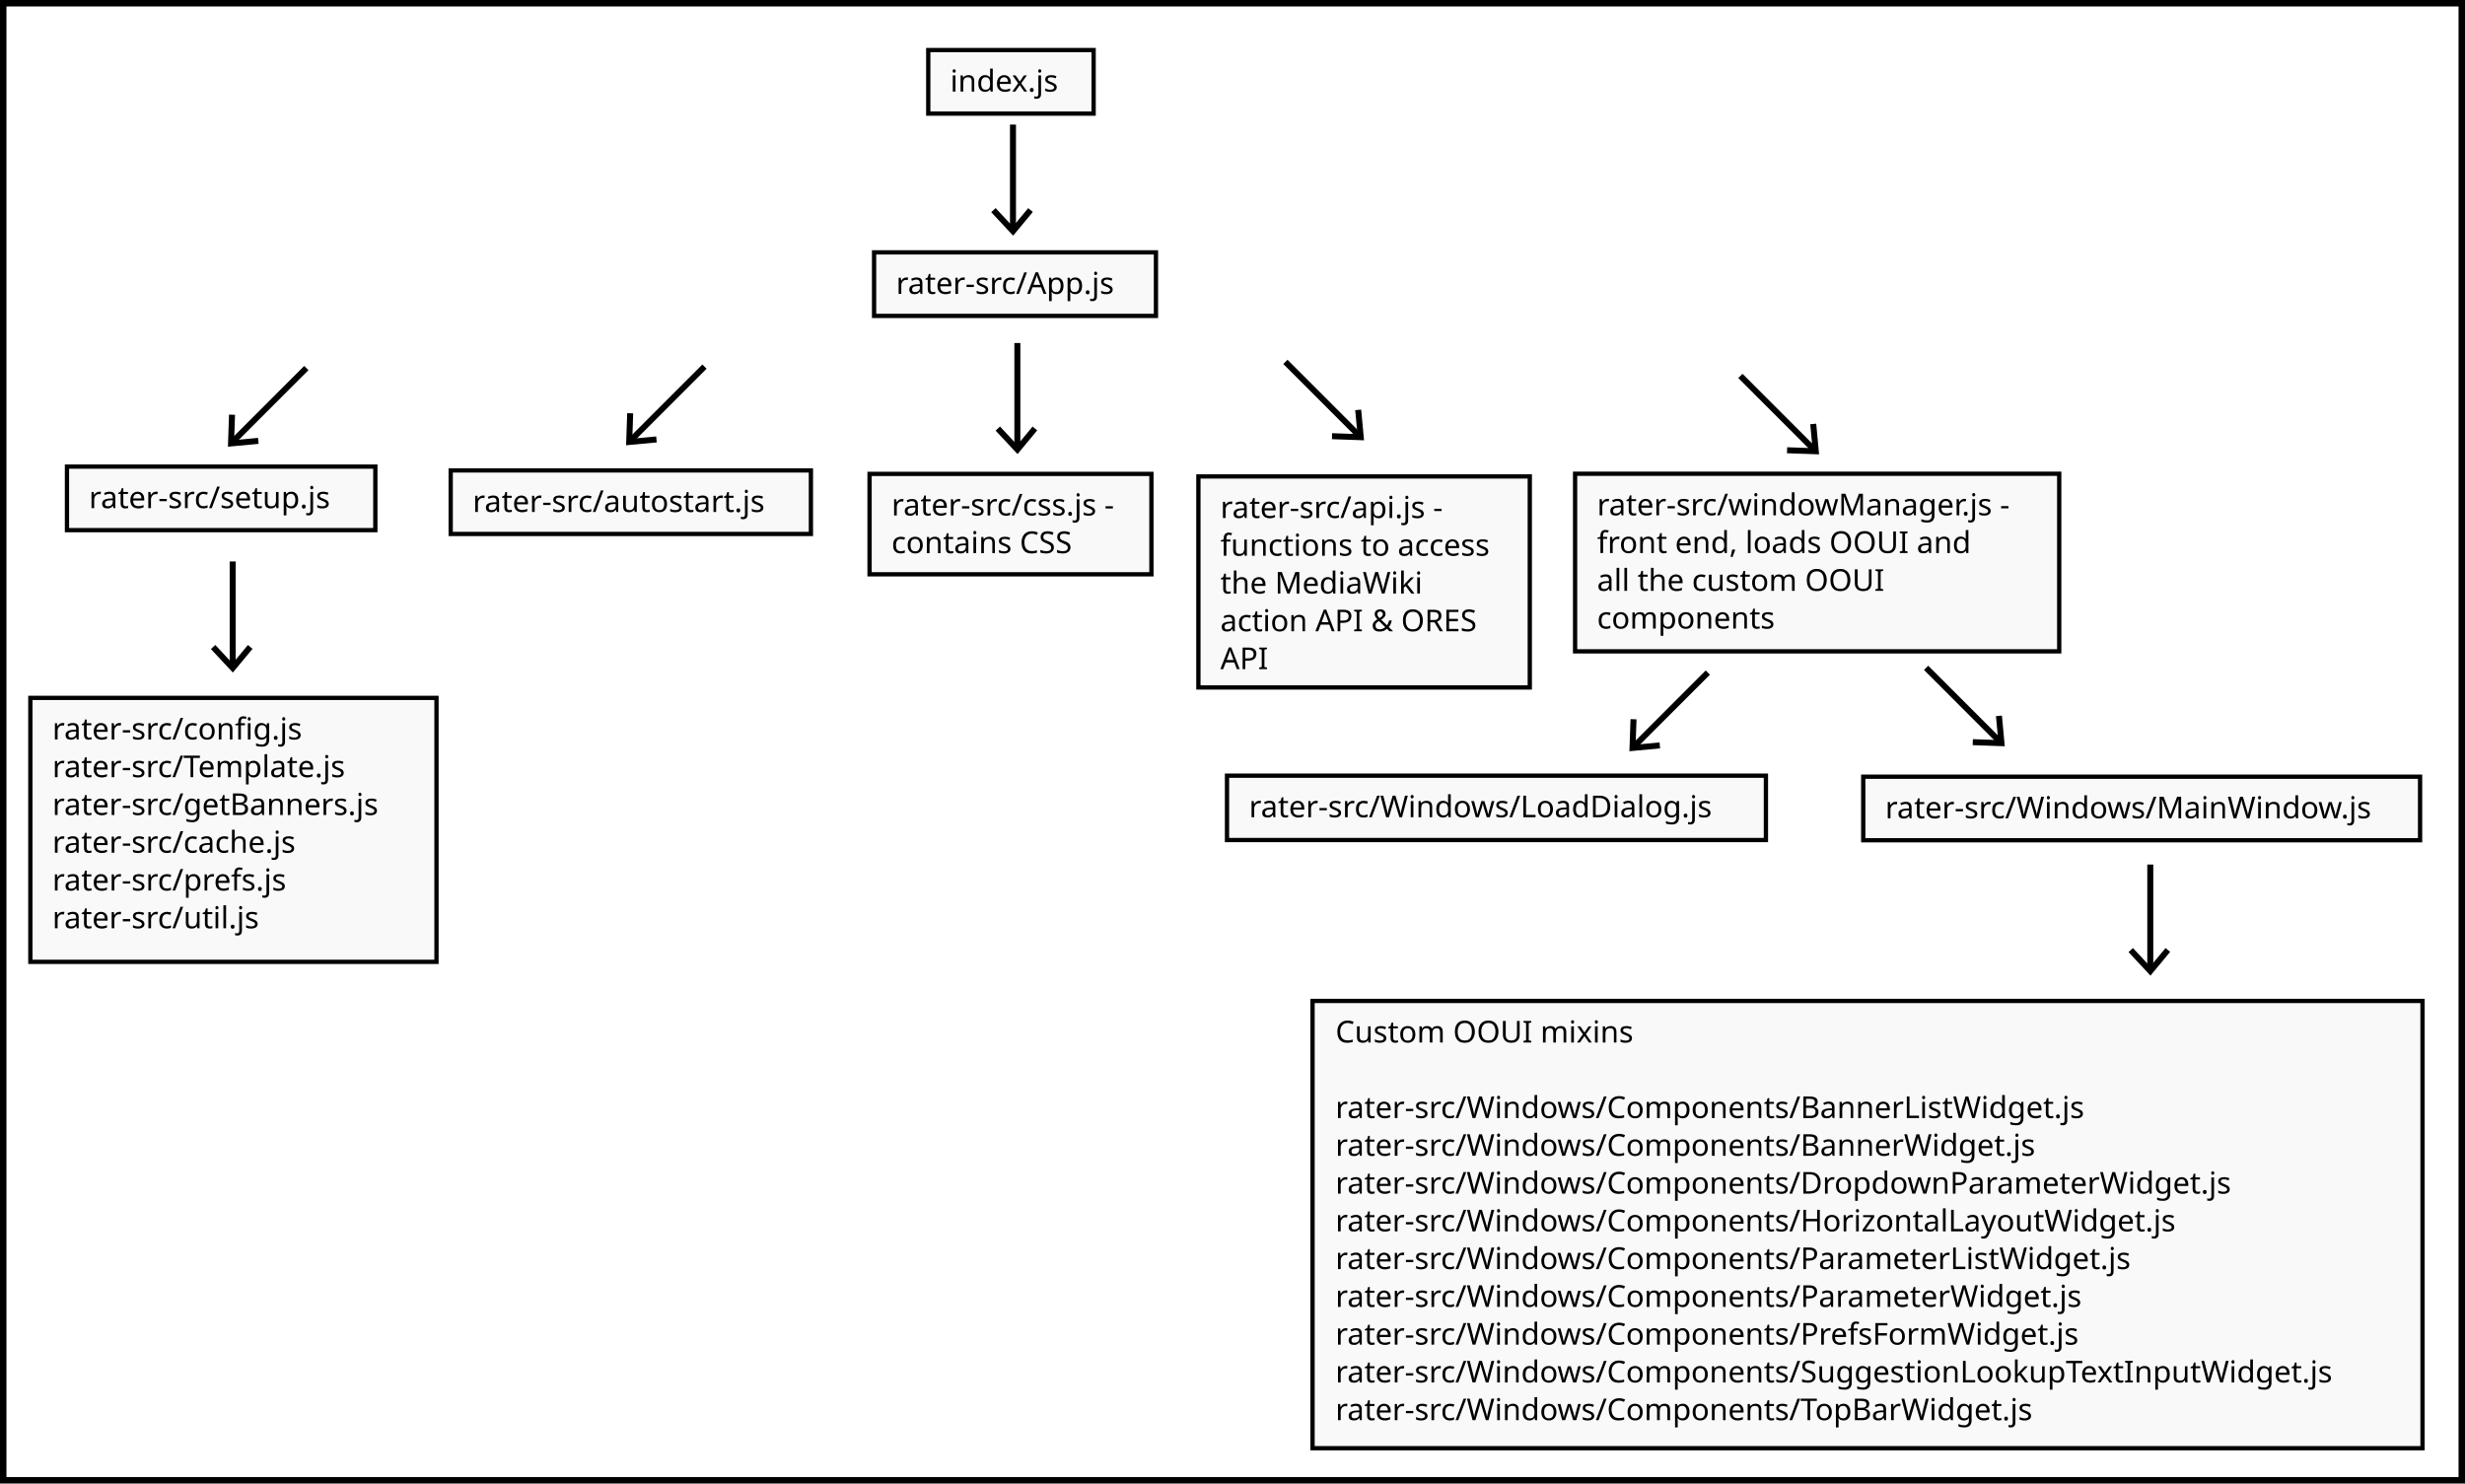
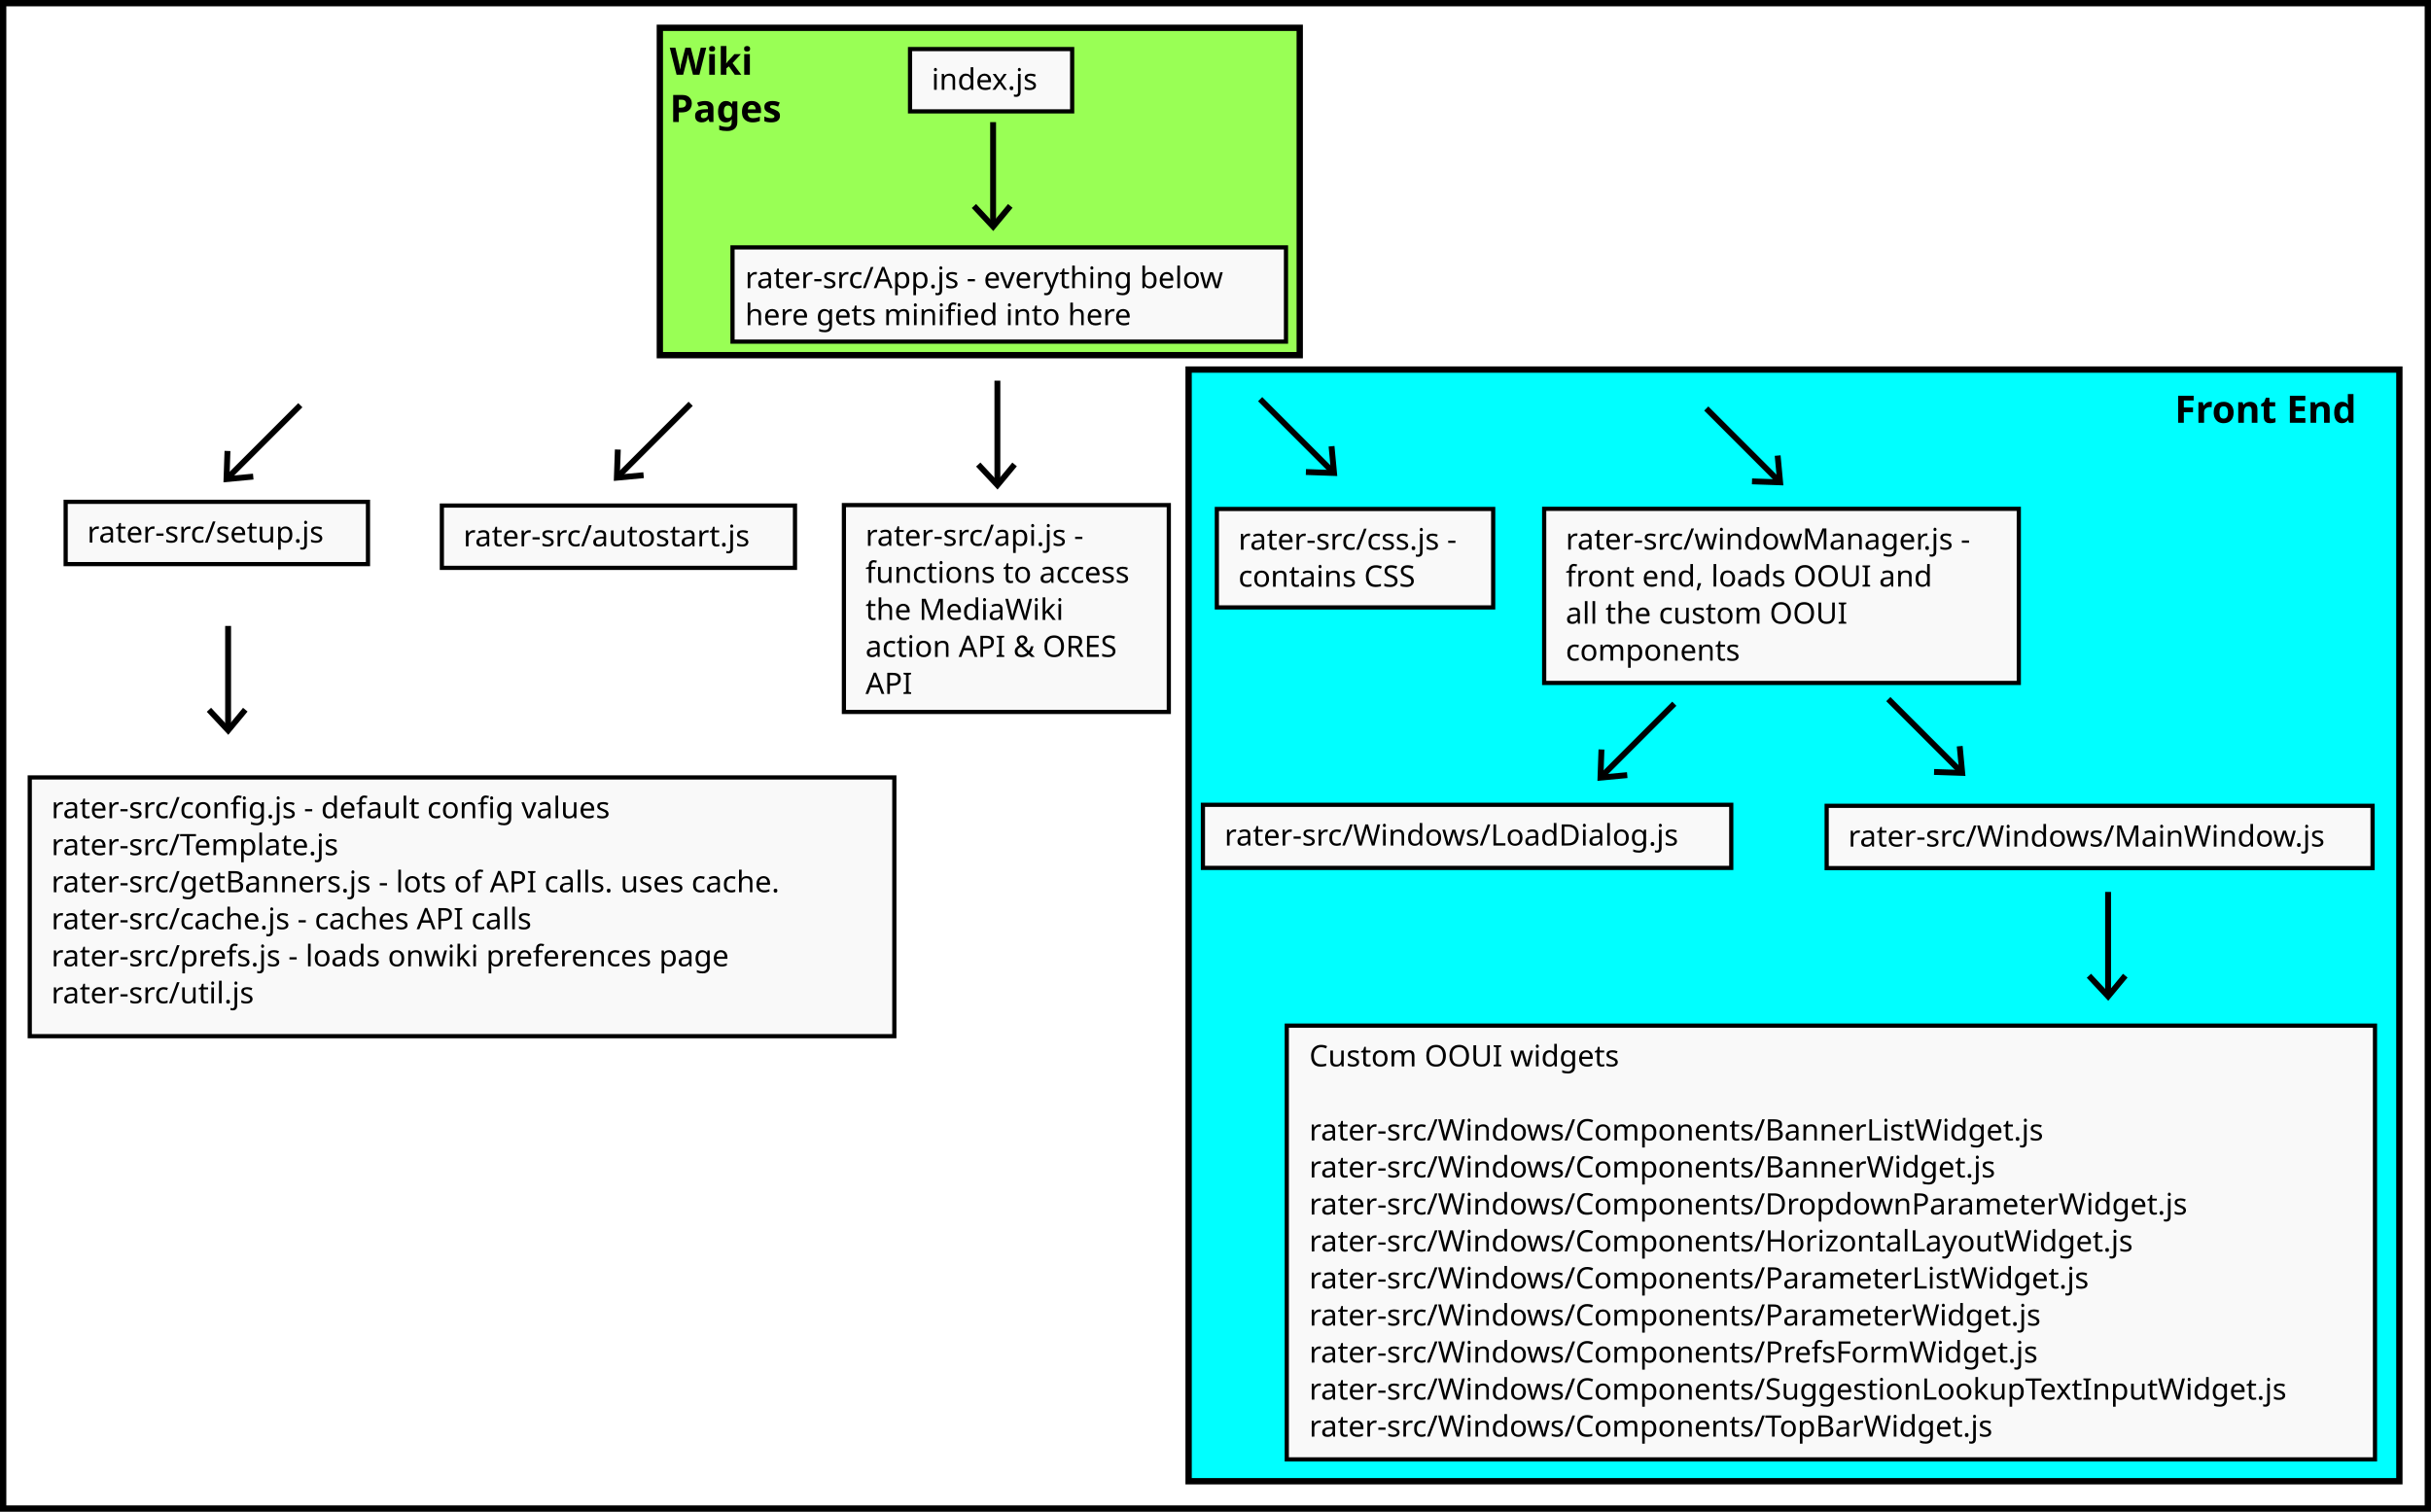
- <svg xmlns="http://www.w3.org/2000/svg" width="287.799mm" height="173.196mm" viewBox="0 0 287.799 173.196" version="1.1" id="svg1">
+ <svg xmlns="http://www.w3.org/2000/svg" width="289.511mm" height="180.044mm" viewBox="0 0 289.511 180.044" version="1.1" id="svg1" xml:space="preserve">
  <defs id="defs1" />
  <g id="layer1" transform="translate(4.411825,1.183565)">
-     <rect style="fill:#ffffff;stroke:#000000;stroke-width:0.753;stroke-dasharray:none" id="rect42" width="287.046" height="172.443" x="-4.035" y="-0.807" />
+     <rect style="fill:#ffffff;stroke:#000000;stroke-width:0.753;stroke-dasharray:none" id="rect42" width="288.758" height="179.291" x="-4.035" y="-0.807" />
+     <rect style="fill:#00ffff;stroke:#000000;stroke-width:0.753;stroke-dasharray:none" id="rect55" width="144.192" height="132.398" x="137.141" y="42.831" />
+     <rect style="fill:#99ff55;stroke:#000000;stroke-width:0.753;stroke-dasharray:none" id="rect55-9" width="76.207" height="38.988" x="74.169" y="2.128" />
    <g id="g3" transform="translate(100.5417)">
      <rect style="fill:#f9f9f9;stroke:#000000;stroke-width:0.5;stroke-dasharray:none" id="rect1" width="19.308" height="7.419" x="3.424" y="4.661" />
      <text xml:space="preserve" style="font-size:3.528px;line-height:1.25;font-family:sans-serif;letter-spacing:0px;word-spacing:0px;stroke-width:0.265" x="5.992" y="9.511" id="text1">
        <tspan id="tspan1" style="stroke-width:0.265" x="5.992" y="9.511">index.js</tspan>
      </text>
    </g>
    <g id="g2" transform="translate(101.3026,-0.9986923)" style="stroke-width:0.7;stroke-dasharray:none">
      <path style="fill:none;stroke:#000000;stroke-width:0.7;stroke-linecap:butt;stroke-linejoin:miter;stroke-dasharray:none;stroke-opacity:1" d="M 12.555,14.362 V 26.822" id="path1" />
      <path style="fill:none;stroke:#000000;stroke-width:0.7;stroke-linecap:butt;stroke-linejoin:miter;stroke-dasharray:none;stroke-opacity:1" d="m 10.272,24.349 2.288,2.451 2.042,-2.462" id="path2" />
    </g>
    <g id="g6" transform="translate(93.6625)">
-       <rect style="fill:#f9f9f9;stroke:#000000;stroke-width:0.5;stroke-dasharray:none" id="rect1-8" width="32.909" height="7.419" x="3.978" y="28.28" />
-       <text xml:space="preserve" style="font-size:3.528px;line-height:1.25;font-family:sans-serif;letter-spacing:0px;word-spacing:0px;stroke-width:0.265" x="6.546" y="33.131" id="text1-2">
-         <tspan id="tspan1-4" style="stroke-width:0.265" x="6.546" y="33.131">rater-src/App.js</tspan>
+       <rect style="fill:#f9f9f9;stroke:#000000;stroke-width:0.5;stroke-dasharray:none" id="rect1-8" width="65.914" height="11.223" x="-10.839" y="28.28" />
+       <text xml:space="preserve" style="font-size:3.528px;line-height:1.25;font-family:sans-serif;letter-spacing:0px;word-spacing:0px;stroke-width:0.265" x="-9.329" y="33.131" id="text1-2">
+         <tspan id="tspan1-4" style="stroke-width:0.265" x="-9.329" y="33.131">rater-src/App.js - everything below</tspan>
+         <tspan style="stroke-width:0.265" x="-9.329" y="37.541" id="tspan61">here gets minified into here</tspan>
      </text>
    </g>
-     <g id="g2-5" transform="rotate(45,-11.14798,50.76636)" style="stroke-width:0.7;stroke-dasharray:none">
+     <g id="g2-5" transform="rotate(45,-17.53558,53.41219)" style="stroke-width:0.7;stroke-dasharray:none">
      <path style="fill:none;stroke:#000000;stroke-width:0.7;stroke-linecap:butt;stroke-linejoin:miter;stroke-dasharray:none;stroke-opacity:1" d="M 12.555,14.362 V 26.822" id="path1-5" />
      <path style="fill:none;stroke:#000000;stroke-width:0.7;stroke-linecap:butt;stroke-linejoin:miter;stroke-dasharray:none;stroke-opacity:1" d="m 10.272,24.349 2.288,2.451 2.042,-2.462" id="path2-1" />
    </g>
-     <g id="g2-5-8" transform="rotate(45,12.29843,106.7968)" style="stroke-width:0.7;stroke-dasharray:none">
+     <g id="g2-5-8" transform="rotate(45,5.910826,109.4427)" style="stroke-width:0.7;stroke-dasharray:none">
      <path style="fill:none;stroke:#000000;stroke-width:0.7;stroke-linecap:butt;stroke-linejoin:miter;stroke-dasharray:none;stroke-opacity:1" d="M 12.555,14.362 V 26.822" id="path1-5-2" />
      <path style="fill:none;stroke:#000000;stroke-width:0.7;stroke-linecap:butt;stroke-linejoin:miter;stroke-dasharray:none;stroke-opacity:1" d="m 10.272,24.349 2.288,2.451 2.042,-2.462" id="path2-1-9" />
    </g>
-     <g id="g2-5-4-0" transform="translate(101.8143,24.50054)" style="stroke-width:0.7;stroke-dasharray:none">
+     <g id="g2-5-4-0" transform="translate(101.8143,29.7922)" style="stroke-width:0.7;stroke-dasharray:none">
      <path style="fill:none;stroke:#000000;stroke-width:0.7;stroke-linecap:butt;stroke-linejoin:miter;stroke-dasharray:none;stroke-opacity:1" d="M 12.555,14.362 V 26.822" id="path1-5-8-6" />
      <path style="fill:none;stroke:#000000;stroke-width:0.7;stroke-linecap:butt;stroke-linejoin:miter;stroke-dasharray:none;stroke-opacity:1" d="m 10.272,24.349 2.288,2.451 2.042,-2.462" id="path2-1-6-1" />
    </g>
-     <g id="g2-5-4-0-4" transform="rotate(-45,111.3411,-132.9602)" style="stroke-width:0.7;stroke-dasharray:none">
+     <g id="g2-5-4-0-4" transform="rotate(-45,117.7288,-130.3144)" style="stroke-width:0.7;stroke-dasharray:none">
      <path style="fill:none;stroke:#000000;stroke-width:0.7;stroke-linecap:butt;stroke-linejoin:miter;stroke-dasharray:none;stroke-opacity:1" d="M 12.555,14.362 V 26.822" id="path1-5-8-6-4" />
      <path style="fill:none;stroke:#000000;stroke-width:0.7;stroke-linecap:butt;stroke-linejoin:miter;stroke-dasharray:none;stroke-opacity:1" d="m 10.272,24.349 2.288,2.451 2.042,-2.462" id="path2-1-6-1-6" />
    </g>
-     <g id="g2-5-8-3" transform="rotate(45,27.75005,266.0617)" style="stroke-width:0.7;stroke-dasharray:none">
+     <g id="g2-5-8-3" transform="rotate(45,21.36245,268.7075)" style="stroke-width:0.7;stroke-dasharray:none">
      <path style="fill:none;stroke:#000000;stroke-width:0.7;stroke-linecap:butt;stroke-linejoin:miter;stroke-dasharray:none;stroke-opacity:1" d="M 12.555,14.362 V 26.822" id="path1-5-2-9" />
      <path style="fill:none;stroke:#000000;stroke-width:0.7;stroke-linecap:butt;stroke-linejoin:miter;stroke-dasharray:none;stroke-opacity:1" d="m 10.272,24.349 2.288,2.451 2.042,-2.462" id="path2-1-9-6" />
    </g>
-     <g id="g2-5-4-0-4-7" transform="rotate(-45,191.8658,-205.4026)" style="stroke-width:0.7;stroke-dasharray:none">
+     <g id="g2-5-4-0-4-7" transform="rotate(-45,198.2534,-202.7567)" style="stroke-width:0.7;stroke-dasharray:none">
      <path style="fill:none;stroke:#000000;stroke-width:0.7;stroke-linecap:butt;stroke-linejoin:miter;stroke-dasharray:none;stroke-opacity:1" d="M 12.555,14.362 V 26.822" id="path1-5-8-6-4-9" />
      <path style="fill:none;stroke:#000000;stroke-width:0.7;stroke-linecap:butt;stroke-linejoin:miter;stroke-dasharray:none;stroke-opacity:1" d="m 10.272,24.349 2.288,2.451 2.042,-2.462" id="path2-1-6-1-6-9" />
    </g>
-     <g id="g2-5-4-0-4-84" transform="rotate(-45,139.8865,-196.2698)" style="stroke-width:0.7;stroke-dasharray:none">
+     <g id="g2-5-4-0-4-84" transform="rotate(-45,145.6353,-193.8885)" style="stroke-width:0.7;stroke-dasharray:none">
      <path style="fill:none;stroke:#000000;stroke-width:0.7;stroke-linecap:butt;stroke-linejoin:miter;stroke-dasharray:none;stroke-opacity:1" d="M 12.555,14.362 V 26.822" id="path1-5-8-6-4-0" />
      <path style="fill:none;stroke:#000000;stroke-width:0.7;stroke-linecap:butt;stroke-linejoin:miter;stroke-dasharray:none;stroke-opacity:1" d="m 10.272,24.349 2.288,2.451 2.042,-2.462" id="path2-1-6-1-6-7" />
    </g>
-     <g id="g6-2" transform="translate(-0.5703921,25.01029)">
+     <g id="g6-2" transform="translate(-0.5703921,30.30196)">
      <rect style="fill:#f9f9f9;stroke:#000000;stroke-width:0.5;stroke-dasharray:none" id="rect1-8-21" width="36.003" height="7.419" x="3.978" y="28.28" />
      <text xml:space="preserve" style="font-size:3.528px;line-height:1.25;font-family:sans-serif;letter-spacing:0px;word-spacing:0px;stroke-width:0.265" x="6.546" y="33.131" id="text1-2-6">
        <tspan id="tspan1-4-8" style="stroke-width:0.265" x="6.546" y="33.131">rater-src/setup.js</tspan>
      </text>
    </g>
-     <g id="g6-2-5" transform="translate(-13.31191,58.36387)">
+     <g id="g6-2-5" transform="translate(-13.31191,69.47637)">
      <g id="g19" transform="translate(8.466663,-6.35)">
-         <rect style="fill:#f9f9f9;stroke:#000000;stroke-width:0.5;stroke-dasharray:none" id="rect1-8-21-4" width="47.417" height="30.817" x="3.978" y="28.28" />
+         <rect style="fill:#f9f9f9;stroke:#000000;stroke-width:0.5;stroke-dasharray:none" id="rect1-8-21-4" width="102.963" height="30.817" x="3.978" y="28.28" />
        <text xml:space="preserve" style="font-size:3.528px;line-height:1.25;font-family:sans-serif;letter-spacing:0px;word-spacing:0px;stroke-width:0.265" x="6.546" y="33.131" id="text1-2-6-2">
-           <tspan id="tspan1-4-8-0" style="stroke-width:0.265" x="6.546" y="33.131">rater-src/config.js</tspan>
+           <tspan id="tspan1-4-8-0" style="stroke-width:0.265" x="6.546" y="33.131">rater-src/config.js - default config values</tspan>
          <tspan style="stroke-width:0.265" x="6.546" y="37.541" id="tspan13">rater-src/Template.js</tspan>
-           <tspan style="stroke-width:0.265" x="6.546" y="41.951" id="tspan15">rater-src/getBanners.js</tspan>
-           <tspan style="stroke-width:0.265" x="6.546" y="46.36" id="tspan14">rater-src/cache.js</tspan>
-           <tspan style="stroke-width:0.265" x="6.546" y="50.77" id="tspan17">rater-src/prefs.js</tspan>
+           <tspan style="stroke-width:0.265" x="6.546" y="41.951" id="tspan15">rater-src/getBanners.js - lots of API calls. uses cache.</tspan>
+           <tspan style="stroke-width:0.265" x="6.546" y="46.36" id="tspan14">rater-src/cache.js - caches API calls</tspan>
+           <tspan style="stroke-width:0.265" x="6.546" y="50.77" id="tspan17">rater-src/prefs.js - loads onwiki preferences page</tspan>
          <tspan style="stroke-width:0.265" x="6.546" y="55.18" id="tspan18">rater-src/util.js</tspan>
        </text>
      </g>
    </g>
-     <g id="g6-1" transform="translate(93.1342,25.8629)">
+     <g id="g6-1" transform="translate(136.5259,31.15457)">
      <rect style="fill:#f9f9f9;stroke:#000000;stroke-width:0.5;stroke-dasharray:none" id="rect1-8-23" width="32.909" height="11.723" x="3.978" y="28.28" />
      <text xml:space="preserve" style="font-size:3.528px;line-height:1.25;font-family:sans-serif;letter-spacing:0px;word-spacing:0px;stroke-width:0.265" x="6.546" y="33.131" id="text1-2-3">
        <tspan id="tspan1-4-4" style="stroke-width:0.265" x="6.546" y="33.131">rater-src/css.js -</tspan>
        <tspan style="stroke-width:0.265" x="6.546" y="37.541" id="tspan8">contains CSS</tspan>
      </text>
    </g>
-     <g id="g6-8" transform="translate(44.23092,25.45643)">
+     <g id="g6-8" transform="translate(44.23092,30.7481)">
      <rect style="fill:#f9f9f9;stroke:#000000;stroke-width:0.5;stroke-dasharray:none" id="rect1-8-9" width="42.056" height="7.419" x="3.978" y="28.28" />
      <text xml:space="preserve" style="font-size:3.528px;line-height:1.25;font-family:sans-serif;letter-spacing:0px;word-spacing:0px;stroke-width:0.265" x="6.546" y="33.131" id="text1-2-2">
        <tspan id="tspan1-4-7" style="stroke-width:0.265" x="6.546" y="33.131">rater-src/autostart.js</tspan>
      </text>
    </g>
-     <g id="g6-7" transform="translate(131.5267,26.16033)">
+     <g id="g6-7" transform="translate(92.1124,30.69109)">
      <rect style="fill:#f9f9f9;stroke:#000000;stroke-width:0.5;stroke-dasharray:none" id="rect1-8-4" width="38.693" height="24.636" x="3.978" y="28.28" />
      <text xml:space="preserve" style="font-size:3.528px;line-height:1.25;font-family:sans-serif;letter-spacing:0px;word-spacing:0px;stroke-width:0.265" x="6.546" y="33.131" id="text1-2-27">
        <tspan id="tspan1-4-79" style="stroke-width:0.265" x="6.546" y="33.131">rater-src/api.js -</tspan>
        <tspan style="stroke-width:0.265" x="6.546" y="37.541" id="tspan24">functions to access</tspan>
        <tspan style="stroke-width:0.265" x="6.546" y="41.951" id="tspan25">the MediaWiki</tspan>
        <tspan style="stroke-width:0.265" x="6.546" y="46.36" id="tspan26">action API &amp; ORES</tspan>
        <tspan style="stroke-width:0.265" x="6.546" y="50.77" id="tspan27">API</tspan>
      </text>
    </g>
-     <g id="g6-6" transform="translate(175.5082,25.84556)">
+     <g id="g6-6" transform="translate(175.5082,31.13722)">
      <rect style="fill:#f9f9f9;stroke:#000000;stroke-width:0.5;stroke-dasharray:none" id="rect1-8-5" width="56.524" height="20.735" x="3.978" y="28.28" />
      <text xml:space="preserve" style="font-size:3.528px;line-height:1.25;font-family:sans-serif;letter-spacing:0px;word-spacing:0px;stroke-width:0.265" x="6.546" y="33.131" id="text1-2-0">
        <tspan id="tspan1-4-2" style="stroke-width:0.265" x="6.546" y="33.131">rater-src/windowManager.js -</tspan>
        <tspan style="stroke-width:0.265" x="6.546" y="37.541" id="tspan9">front end, loads OOUI and</tspan>
        <tspan style="stroke-width:0.265" x="6.546" y="41.951" id="tspan10">all the custom OOUI</tspan>
        <tspan style="stroke-width:0.265" x="6.546" y="46.36" id="tspan11">components</tspan>
      </text>
    </g>
-     <g id="g2-5-4-0-2" transform="translate(10.19908,50.00596)" style="stroke-width:0.7;stroke-dasharray:none">
+     <g id="g2-5-4-0-2" transform="translate(10.19908,59.00179)" style="stroke-width:0.7;stroke-dasharray:none">
      <path style="fill:none;stroke:#000000;stroke-width:0.7;stroke-linecap:butt;stroke-linejoin:miter;stroke-dasharray:none;stroke-opacity:1" d="M 12.555,14.362 V 26.822" id="path1-5-8-6-6" />
      <path style="fill:none;stroke:#000000;stroke-width:0.7;stroke-linecap:butt;stroke-linejoin:miter;stroke-dasharray:none;stroke-opacity:1" d="m 10.272,24.349 2.288,2.451 2.042,-2.462" id="path2-1-6-1-0" />
    </g>
-     <g id="g6-2-5-5" transform="translate(210.5773,93.7454)">
+     <g id="g6-2-5-5" transform="translate(210.5773,99.03706)">
      <g id="g19-7" transform="translate(8.466663,-6.35)">
-         <rect style="fill:#f9f9f9;stroke:#000000;stroke-width:0.5;stroke-dasharray:none" id="rect1-8-21-4-6" width="129.595" height="52.217" x="-70.211" y="28.28" />
+         <rect style="fill:#f9f9f9;stroke:#000000;stroke-width:0.5;stroke-dasharray:none" id="rect1-8-21-4-6" width="129.595" height="51.658" x="-70.211" y="28.28" />
        <text xml:space="preserve" style="font-size:3.528px;line-height:1.25;font-family:sans-serif;letter-spacing:0px;word-spacing:0px;stroke-width:0.265" x="-67.537" y="33.131" id="text1-2-6-2-65">
-           <tspan style="stroke-width:0.265" x="-67.537" y="33.131" id="tspan18-1">Custom OOUI mixins</tspan>
+           <tspan style="stroke-width:0.265" x="-67.537" y="33.131" id="tspan18-1">Custom OOUI widgets</tspan>
          <tspan style="stroke-width:0.265" x="-67.537" y="37.541" id="tspan33" />
          <tspan style="stroke-width:0.265" x="-67.537" y="41.951" id="tspan34">rater-src/Windows/Components/BannerListWidget.js</tspan>
          <tspan style="stroke-width:0.265" x="-67.537" y="46.36" id="tspan35">rater-src/Windows/Components/BannerWidget.js</tspan>
          <tspan style="stroke-width:0.265" x="-67.537" y="50.77" id="tspan36">rater-src/Windows/Components/DropdownParameterWidget.js</tspan>
          <tspan style="stroke-width:0.265" x="-67.537" y="55.18" id="tspan37">rater-src/Windows/Components/HorizontalLayoutWidget.js</tspan>
-           <tspan style="stroke-width:0.265" x="-67.537" y="59.589" id="tspan38">rater-src/Windows/Components/ParameterListWidget.js</tspan>
+           <tspan style="stroke-width:0.265" x="-67.537" y="59.589" id="tspan45">rater-src/Windows/Components/ParameterListWidget.js</tspan>
          <tspan style="stroke-width:0.265" x="-67.537" y="63.999" id="tspan39">rater-src/Windows/Components/ParameterWidget.js</tspan>
          <tspan style="stroke-width:0.265" x="-67.537" y="68.409" id="tspan40">rater-src/Windows/Components/PrefsFormWidget.js</tspan>
-           <tspan style="stroke-width:0.265" x="-67.537" y="72.819" id="tspan41">rater-src/Windows/Components/SuggestionLookupTextInputWidget.js</tspan>
+           <tspan style="stroke-width:0.265" x="-67.537" y="72.819" id="tspan54">rater-src/Windows/Components/SuggestionLookupTextInputWidget.js</tspan>
          <tspan style="stroke-width:0.265" x="-67.537" y="77.228" id="tspan42">rater-src/Windows/Components/TopBarWidget.js</tspan>
        </text>
      </g>
    </g>
-     <g id="g2-5-4-0-2-6" transform="translate(234.0883,85.38749)" style="stroke-width:0.7;stroke-dasharray:none">
+     <g id="g2-5-4-0-2-6" transform="translate(234.0883,90.67916)" style="stroke-width:0.7;stroke-dasharray:none">
      <path style="fill:none;stroke:#000000;stroke-width:0.7;stroke-linecap:butt;stroke-linejoin:miter;stroke-dasharray:none;stroke-opacity:1" d="M 12.555,14.362 V 26.822" id="path1-5-8-6-6-1" />
      <path style="fill:none;stroke:#000000;stroke-width:0.7;stroke-linecap:butt;stroke-linejoin:miter;stroke-dasharray:none;stroke-opacity:1" d="m 10.272,24.349 2.288,2.451 2.042,-2.462" id="path2-1-6-1-0-6" />
    </g>
-     <g id="g6-2-5-2" transform="translate(126.4012,67.44614)">
+     <g id="g6-2-5-2" transform="translate(126.4012,72.73781)">
      <g id="g19-5" transform="translate(8.466663,-6.35)">
        <rect style="fill:#f9f9f9;stroke:#000000;stroke-width:0.5;stroke-dasharray:none" id="rect1-8-21-4-8" width="62.92" height="7.514" x="3.978" y="28.28" />
        <text xml:space="preserve" style="font-size:3.528px;line-height:1.25;font-family:sans-serif;letter-spacing:0px;word-spacing:0px;stroke-width:0.265" x="6.546" y="33.131" id="text1-2-6-2-6">
          <tspan style="stroke-width:0.265" x="6.546" y="33.131" id="tspan23">rater-src/Windows/LoadDialog.js</tspan>
        </text>
      </g>
    </g>
-     <g id="g6-2-5-2-5" transform="translate(200.6839,67.56542)">
+     <g id="g6-2-5-2-5" transform="translate(200.6839,72.85709)">
      <g id="g19-5-4" transform="translate(8.466663,-6.35)">
        <rect style="fill:#f9f9f9;stroke:#000000;stroke-width:0.5;stroke-dasharray:none" id="rect1-8-21-4-8-9" width="65.013" height="7.419" x="3.978" y="28.28" />
        <text xml:space="preserve" style="font-size:3.528px;line-height:1.25;font-family:sans-serif;letter-spacing:0px;word-spacing:0px;stroke-width:0.265" x="6.546" y="33.131" id="text1-2-6-2-6-1">
          <tspan style="stroke-width:0.265" x="6.546" y="33.131" id="tspan23-5">rater-src/Windows/MainWindow.js</tspan>
        </text>
      </g>
    </g>
+     <text xml:space="preserve" style="font-size:4.504px;line-height:1.25;font-family:sans-serif;letter-spacing:0px;word-spacing:0px;stroke-width:0.338" x="254.587" y="49.173" id="text55">
+       <tspan style="font-weight:bold;stroke-width:0.338" x="254.587" y="49.173" id="tspan56">Front End</tspan>
+     </text>
+     <text xml:space="preserve" style="font-size:4.504px;line-height:1.25;font-family:sans-serif;letter-spacing:0px;word-spacing:0px;stroke-width:0.338" x="75.353" y="7.715" id="text55-8">
+       <tspan style="font-weight:bold;stroke-width:0.338" x="75.353" y="7.715" id="tspan56-7">Wiki</tspan>
+       <tspan style="font-weight:bold;stroke-width:0.338" x="75.353" y="13.344" id="tspan60">Pages</tspan>
+     </text>
  </g>
</svg>
